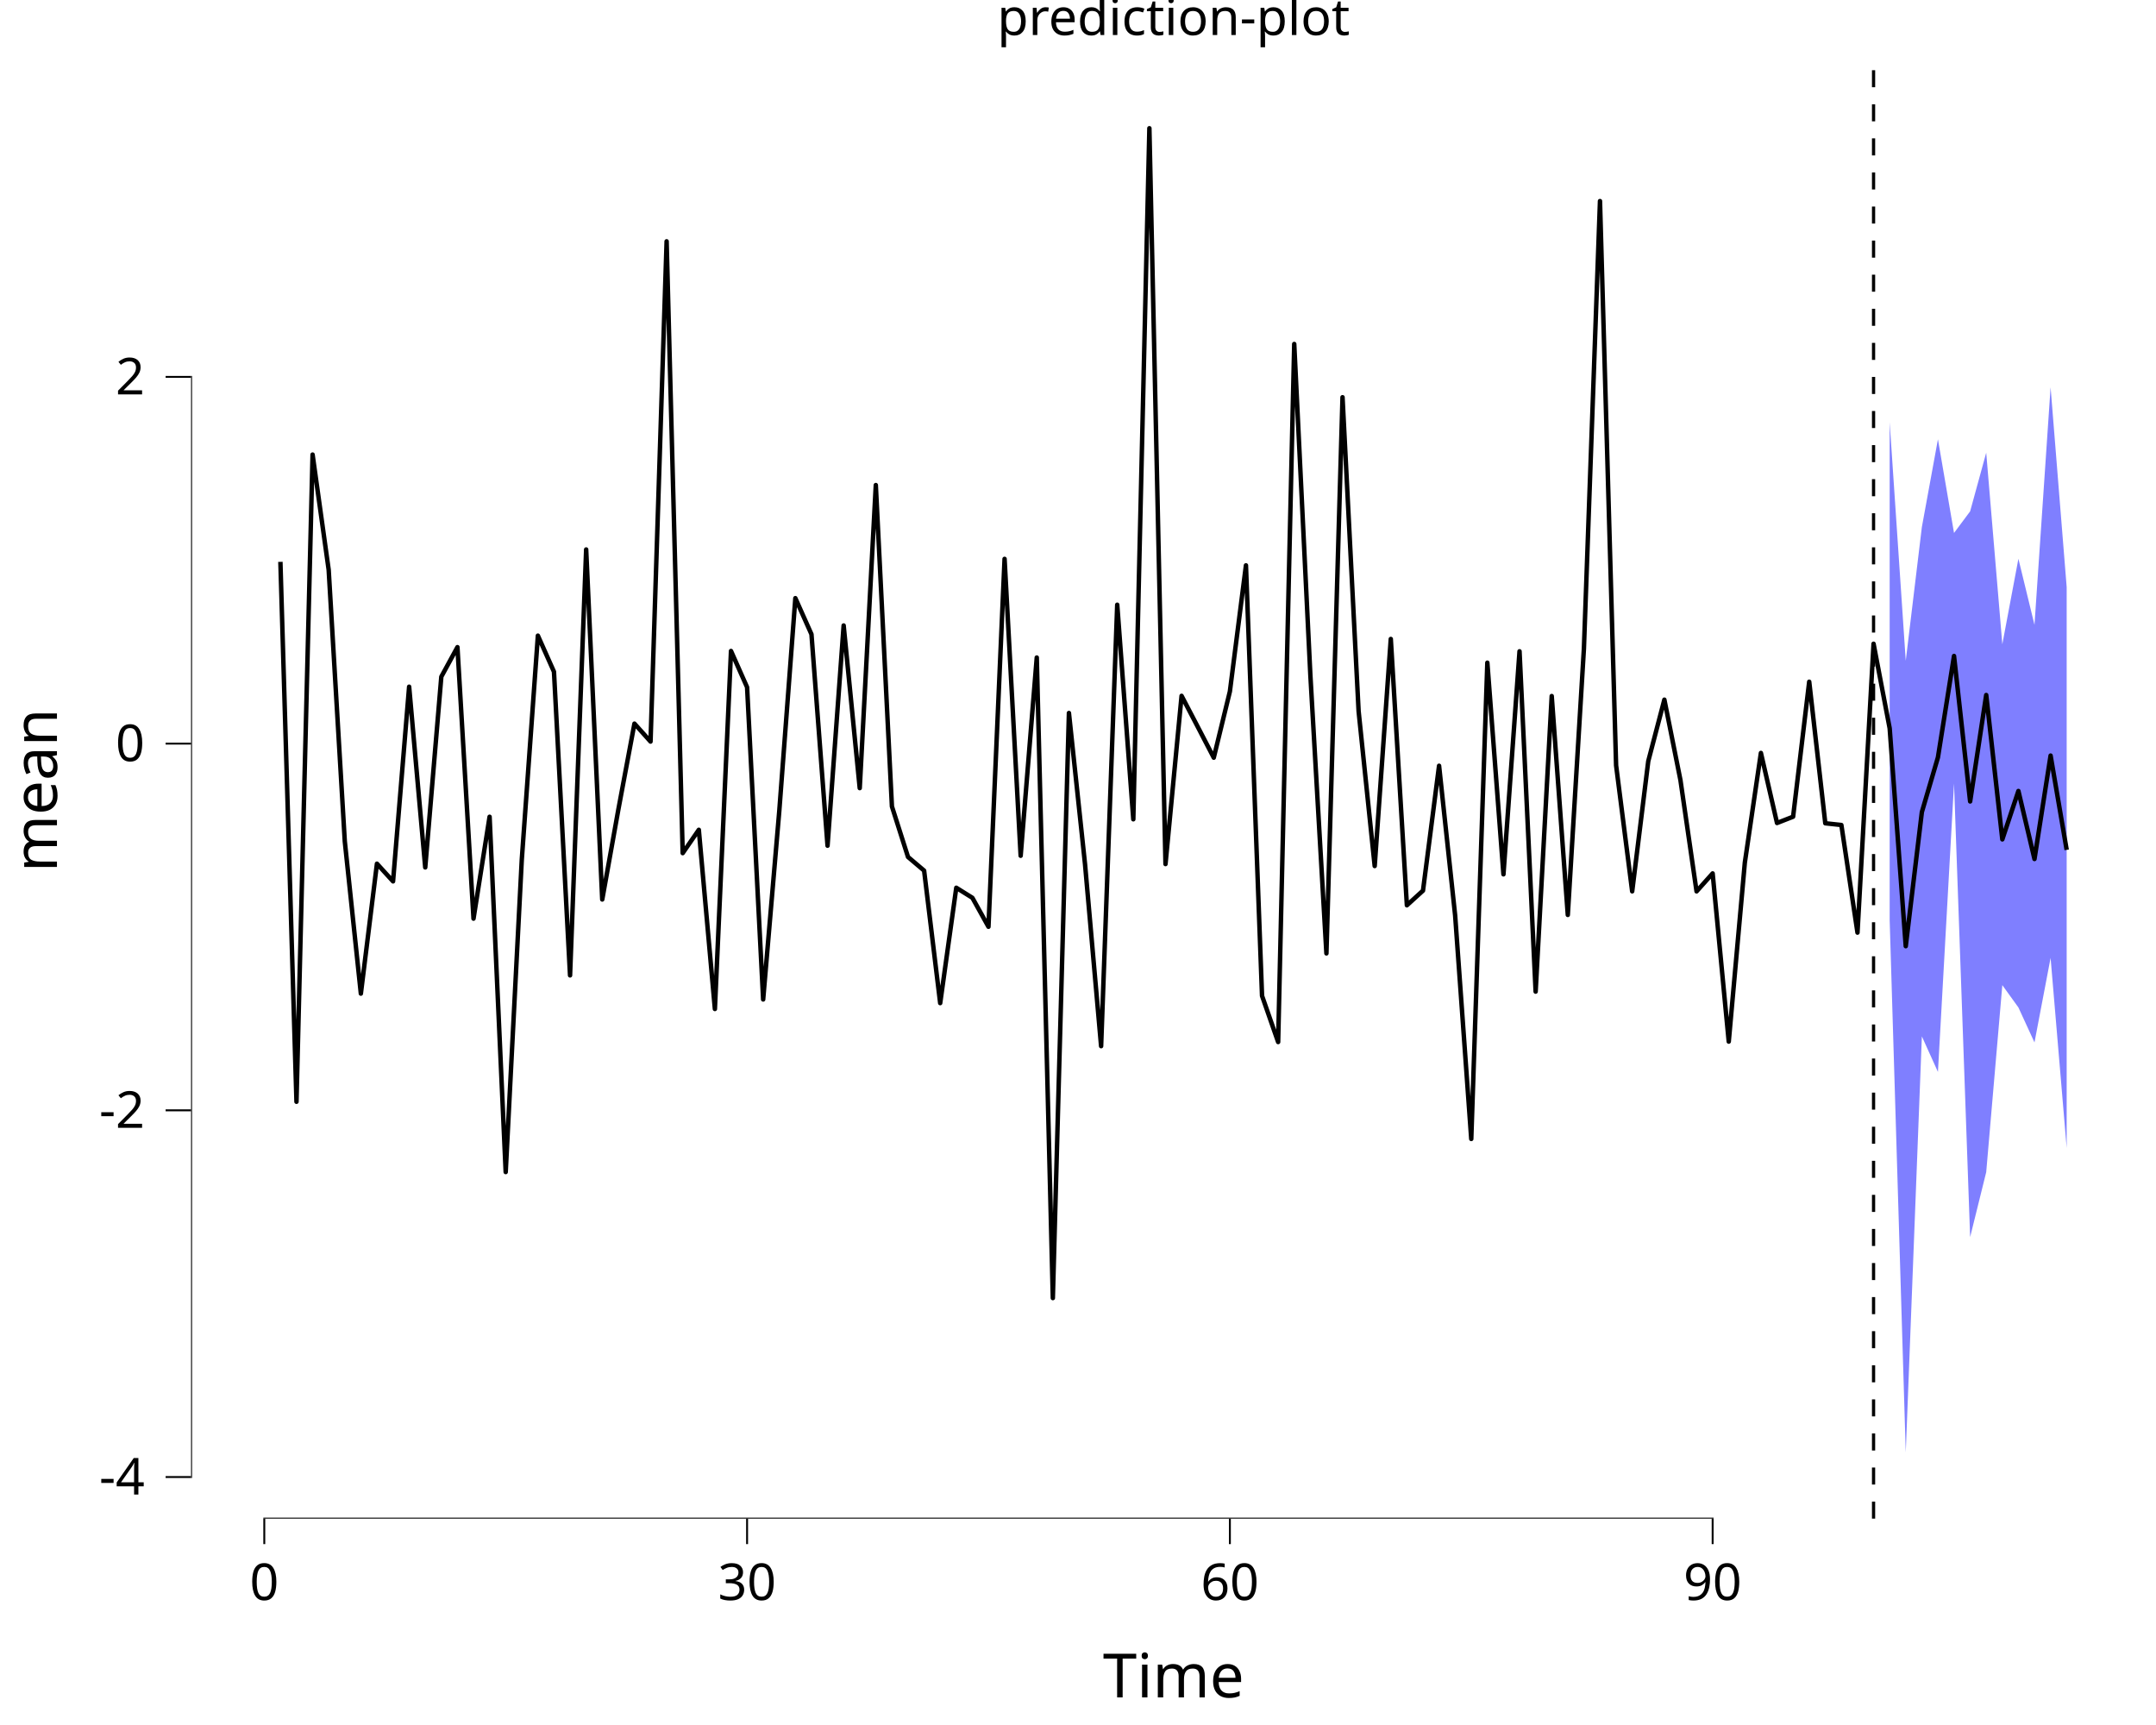
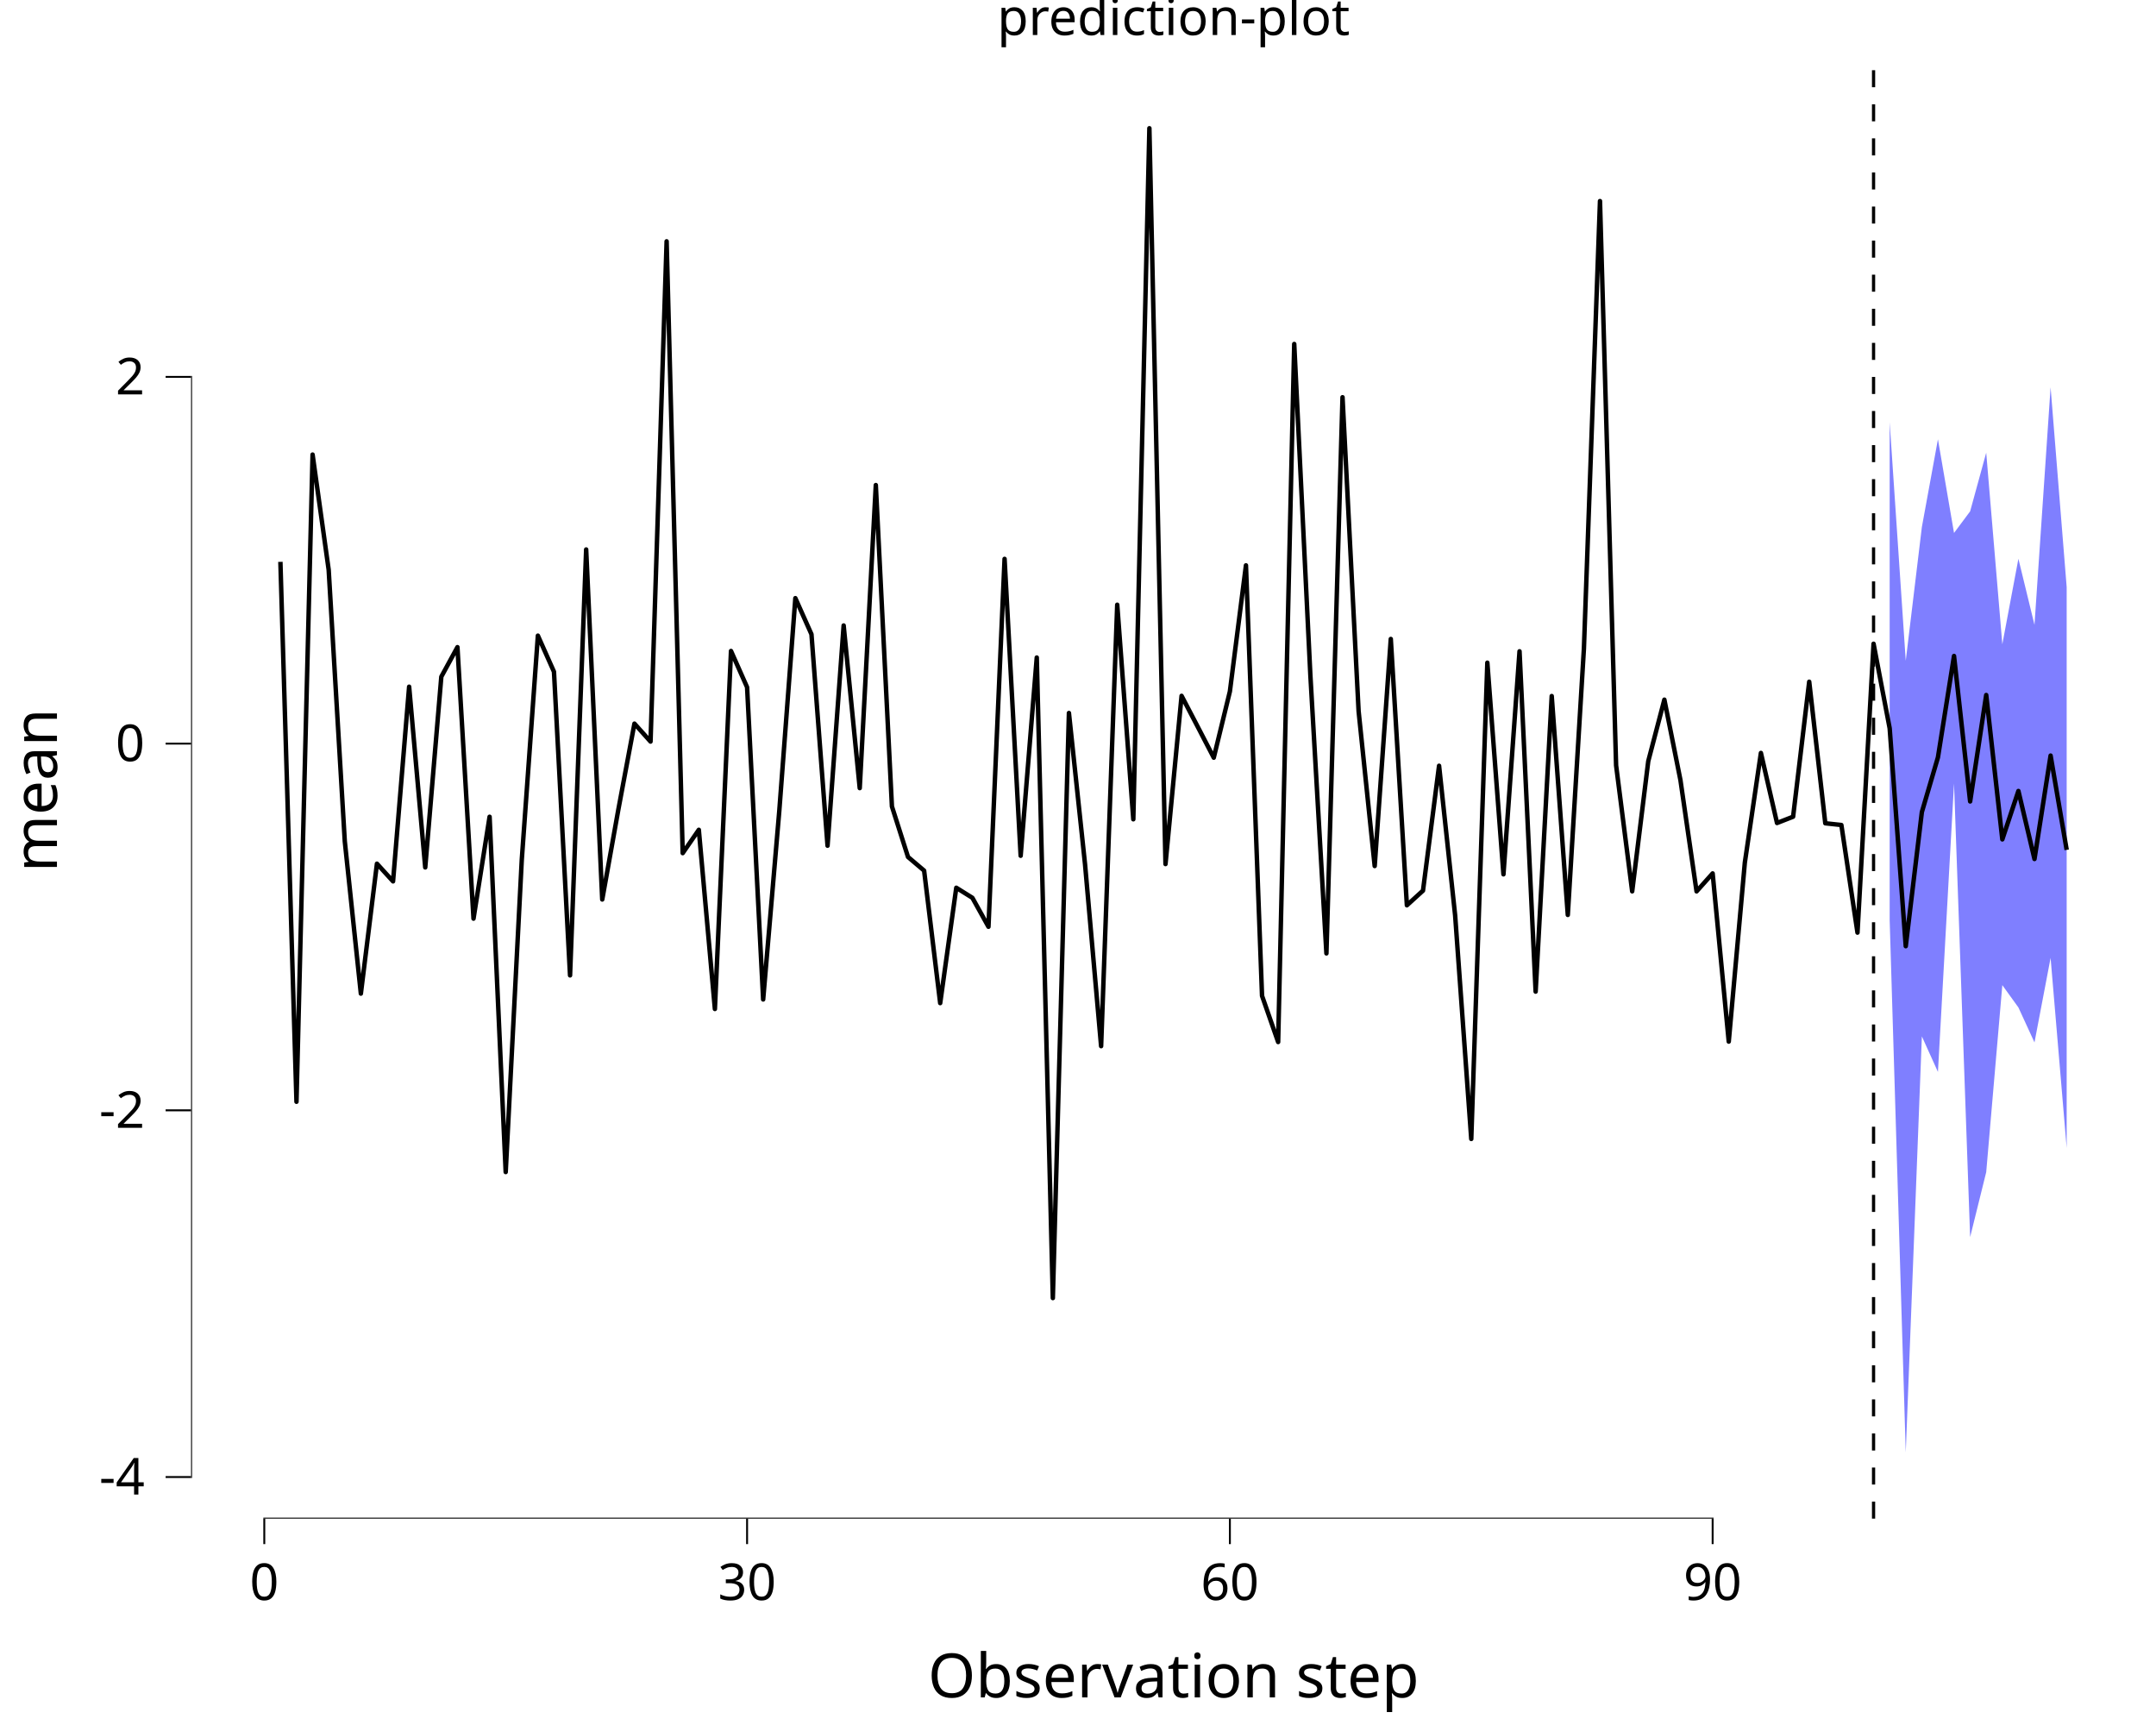
<svg xmlns="http://www.w3.org/2000/svg" class="svglite" data-engine-version="2.0" width="720.00pt" height="576.00pt" viewBox="0 0 720.00 576.00">
  <defs>
    <style type="text/css">
    .svglite line, .svglite polyline, .svglite polygon, .svglite path, .svglite rect, .svglite circle {
      fill: none;
      stroke: #000000;
      stroke-linecap: round;
      stroke-linejoin: round;
      stroke-miterlimit: 10.00;
    }
  </style>
  </defs>
  <rect width="100%" height="100%" style="stroke: none; fill: #FFFFFF;" />
  <defs>
    <clipPath id="cpMC4wMHw3MjAuMDB8MC4wMHw1NzYuMDA=">
      <rect x="0.00" y="0.00" width="720.00" height="576.00" />
    </clipPath>
  </defs>
  <g clip-path="url(#cpMC4wMHw3MjAuMDB8MC4wMHw1NzYuMDA=)">
    <rect x="0.00" y="0.00" width="720.00" height="576.00" style="stroke-width: 10.67; stroke: none;" />
  </g>
  <defs>
    <clipPath id="cpNjMuODF8NzIwLjAwfDIwLjcxfDUwNy4wOQ==">
      <rect x="63.81" y="20.71" width="656.19" height="486.39" />
    </clipPath>
  </defs>
  <g clip-path="url(#cpNjMuODF8NzIwLjAwfDIwLjcxfDUwNy4wOQ==)">
    <rect x="63.81" y="20.71" width="656.19" height="486.39" style="stroke-width: 10.67; stroke: none;" />
    <polygon points="631.06,141.03 636.43,220.63 641.81,175.99 647.18,146.68 652.55,177.96 657.93,170.74 663.30,151.16 668.68,215.13 674.05,186.58 679.42,208.64 684.80,129.33 690.17,196.05 690.17,383.31 684.80,319.86 679.42,348.08 674.05,336.40 668.68,328.95 663.30,391.39 657.93,413.08 652.55,261.62 647.18,357.93 641.81,346.06 636.43,484.99 631.06,307.26 " style="stroke-width: 0.00; stroke: none; stroke-linecap: butt; fill: #0000FF; fill-opacity: 0.50;" />
    <polyline points="631.06,141.03 636.43,220.63 641.81,175.99 647.18,146.68 652.55,177.96 657.93,170.74 663.30,151.16 668.68,215.13 674.05,186.58 679.42,208.64 684.80,129.33 690.17,196.05 " style="stroke-width: 1.07; stroke: none; stroke-linecap: butt;" />
    <polyline points="690.17,383.31 684.80,319.86 679.42,348.08 674.05,336.40 668.68,328.95 663.30,391.39 657.93,413.08 652.55,261.62 647.18,357.93 641.81,346.06 636.43,484.99 631.06,307.26 " style="stroke-width: 1.07; stroke: none; stroke-linecap: butt;" />
    <polyline points="93.64,187.61 99.01,367.89 104.39,151.79 109.76,190.26 115.14,280.90 120.51,331.78 125.88,288.40 131.26,294.30 136.63,229.30 142.01,289.64 147.38,225.96 152.76,216.09 158.13,306.74 163.50,272.73 168.88,391.36 174.25,287.04 179.63,212.25 185.00,224.31 190.37,325.69 195.75,183.48 201.12,300.35 206.50,270.31 211.87,241.63 217.25,247.62 222.62,80.58 227.99,284.87 233.37,277.08 238.74,336.91 244.12,217.37 249.49,229.47 254.86,333.73 260.24,270.83 265.61,199.73 270.99,211.79 276.36,282.39 281.74,208.86 287.11,263.16 292.48,161.97 297.86,269.28 303.23,286.15 308.61,290.71 313.98,334.95 319.35,296.43 324.73,299.79 330.10,309.46 335.48,186.62 340.85,285.75 346.23,219.56 351.60,433.44 356.97,238.08 362.35,288.60 367.72,349.32 373.10,201.93 378.47,273.57 383.84,42.82 389.22,288.52 394.59,232.35 399.97,242.65 405.34,253.00 410.72,230.89 416.09,188.78 421.46,332.52 426.84,347.95 432.21,114.86 437.59,225.27 442.96,318.35 448.34,132.64 453.71,237.49 459.08,289.18 464.46,213.36 469.83,302.29 475.21,297.39 480.58,255.70 485.95,305.71 491.33,380.31 496.70,221.28 502.08,291.95 507.45,217.48 512.83,331.11 518.20,232.42 523.57,305.50 528.95,216.57 534.32,67.14 539.70,255.57 545.07,297.63 550.44,254.17 555.82,233.63 561.19,260.51 566.57,297.64 571.94,291.64 577.32,347.80 582.69,288.03 588.06,251.42 593.44,274.81 598.81,272.71 604.19,227.64 609.56,274.90 614.93,275.48 620.31,311.41 625.68,214.96 631.06,243.19 636.43,315.94 641.81,271.16 647.18,252.88 652.55,219.04 657.93,267.61 663.30,232.07 668.68,280.28 674.05,264.12 679.42,286.83 684.80,252.30 690.17,283.78 " style="stroke-width: 1.49; stroke-linecap: butt;" />
    <line x1="625.68" y1="507.09" x2="625.68" y2="20.71" style="stroke-width: 1.07; stroke-dasharray: 5.69,5.69; stroke-linecap: butt;" />
    <line x1="87.95" y1="507.09" x2="572.26" y2="507.09" style="stroke-width: 0.64; stroke-linecap: butt;" />
    <line x1="63.81" y1="493.52" x2="63.81" y2="125.53" style="stroke-width: 0.64; stroke-linecap: butt;" />
    <rect x="63.81" y="20.71" width="656.19" height="486.39" style="stroke-width: 0.00; stroke: none;" />
  </g>
  <g clip-path="url(#cpMC4wMHw3MjAuMDB8MC4wMHw1NzYuMDA=)">
    <polyline points="63.81,507.09 63.81,20.71 " style="stroke-width: 0.00; stroke: none; stroke-linecap: square;" />
    <text x="48.33" y="499.05" text-anchor="end" style="font-size: 17.00px; font-family: sans;" textLength="15.12px" lengthAdjust="spacingAndGlyphs">-4</text>
    <text x="48.33" y="376.60" text-anchor="end" style="font-size: 17.00px; font-family: sans;" textLength="15.12px" lengthAdjust="spacingAndGlyphs">-2</text>
    <text x="48.33" y="254.15" text-anchor="end" style="font-size: 17.00px; font-family: sans;" textLength="9.46px" lengthAdjust="spacingAndGlyphs">0</text>
    <text x="48.33" y="131.69" text-anchor="end" style="font-size: 17.00px; font-family: sans;" textLength="9.46px" lengthAdjust="spacingAndGlyphs">2</text>
    <polyline points="55.31,493.20 63.81,493.20 " style="stroke-width: 0.64; stroke-linecap: butt;" />
    <polyline points="55.31,370.75 63.81,370.75 " style="stroke-width: 0.64; stroke-linecap: butt;" />
    <polyline points="55.31,248.30 63.81,248.30 " style="stroke-width: 0.64; stroke-linecap: butt;" />
    <polyline points="55.31,125.84 63.81,125.84 " style="stroke-width: 0.64; stroke-linecap: butt;" />
    <polyline points="63.81,507.09 720.00,507.09 " style="stroke-width: 0.00; stroke: none; stroke-linecap: square;" />
    <polyline points="88.26,515.60 88.26,507.09 " style="stroke-width: 0.64; stroke-linecap: butt;" />
    <polyline points="249.49,515.60 249.49,507.09 " style="stroke-width: 0.64; stroke-linecap: butt;" />
    <polyline points="410.72,515.60 410.72,507.09 " style="stroke-width: 0.64; stroke-linecap: butt;" />
    <polyline points="571.94,515.60 571.94,507.09 " style="stroke-width: 0.64; stroke-linecap: butt;" />
    <text x="88.26" y="534.27" text-anchor="middle" style="font-size: 17.00px; font-family: sans;" textLength="9.46px" lengthAdjust="spacingAndGlyphs">0</text>
    <text x="249.49" y="534.27" text-anchor="middle" style="font-size: 17.00px; font-family: sans;" textLength="18.91px" lengthAdjust="spacingAndGlyphs">30</text>
    <text x="410.72" y="534.27" text-anchor="middle" style="font-size: 17.00px; font-family: sans;" textLength="18.91px" lengthAdjust="spacingAndGlyphs">60</text>
    <text x="571.94" y="534.27" text-anchor="middle" style="font-size: 17.00px; font-family: sans;" textLength="18.91px" lengthAdjust="spacingAndGlyphs">90</text>
-     <text x="391.91" y="566.78" text-anchor="middle" style="font-size: 20.40px; font-family: sans;" textLength="45.34px" lengthAdjust="spacingAndGlyphs">Time</text>
+     <text x="391.91" y="566.78" text-anchor="middle" style="font-size: 20.40px; font-family: sans;" textLength="154.25px" lengthAdjust="spacingAndGlyphs">Observation step</text>
    <text transform="translate(19.02,263.90) rotate(-90)" text-anchor="middle" style="font-size: 20.40px; font-family: sans;" textLength="51.04px" lengthAdjust="spacingAndGlyphs">mean</text>
    <text x="391.91" y="11.70" text-anchor="middle" style="font-size: 17.00px; font-family: sans;" textLength="106.78px" lengthAdjust="spacingAndGlyphs">prediction-plot</text>
  </g>
</svg>
